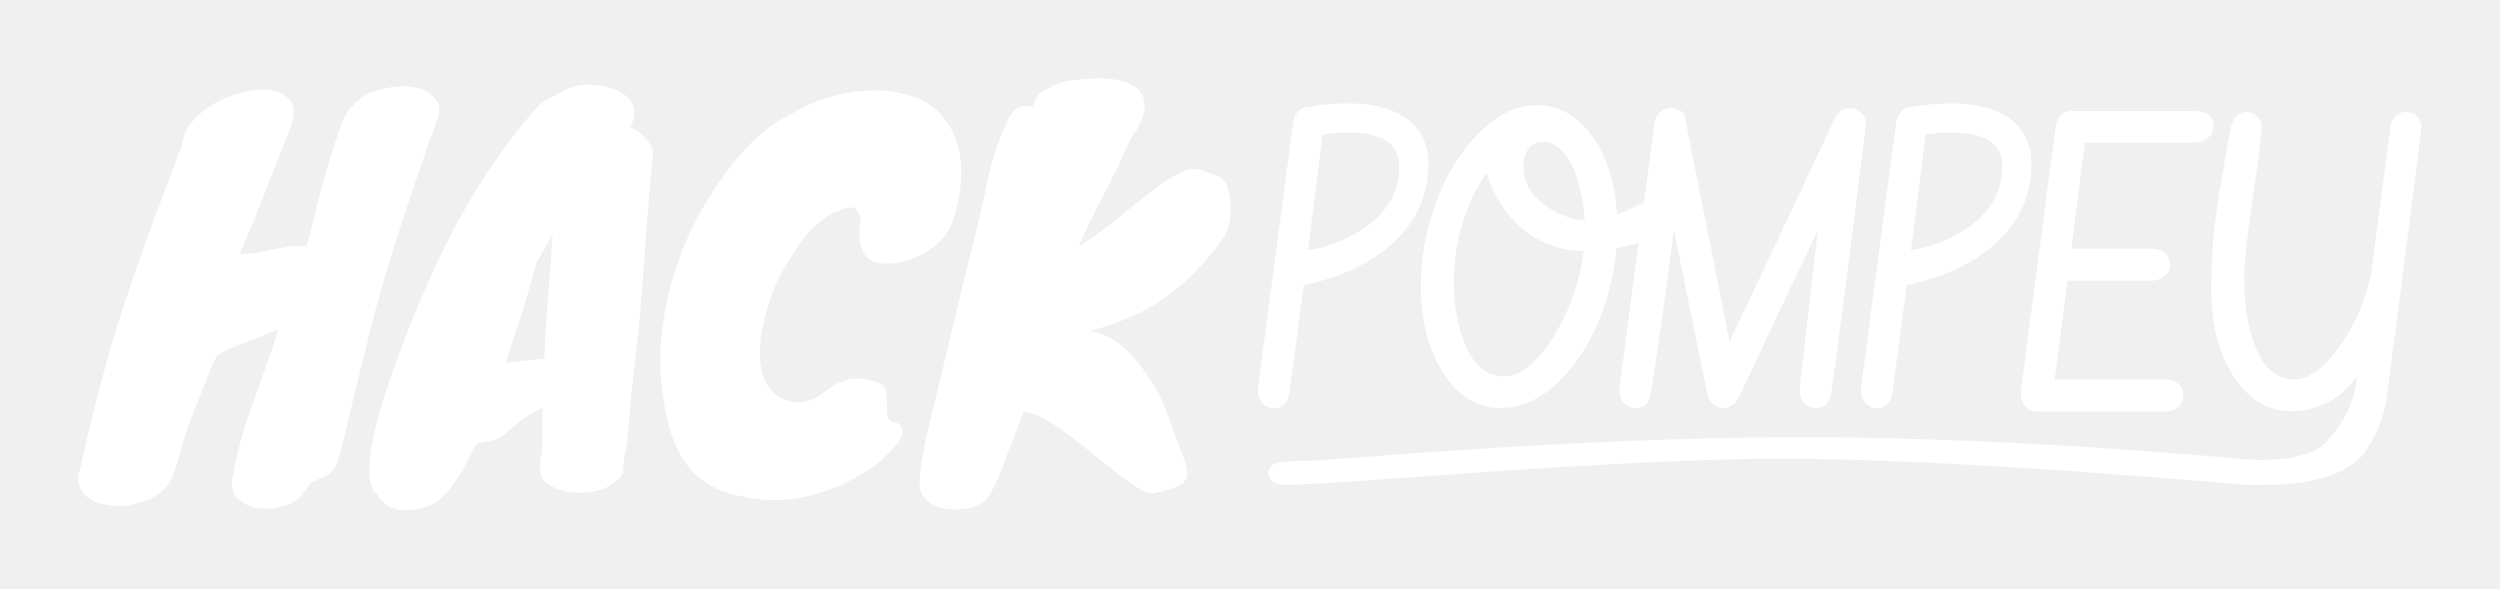
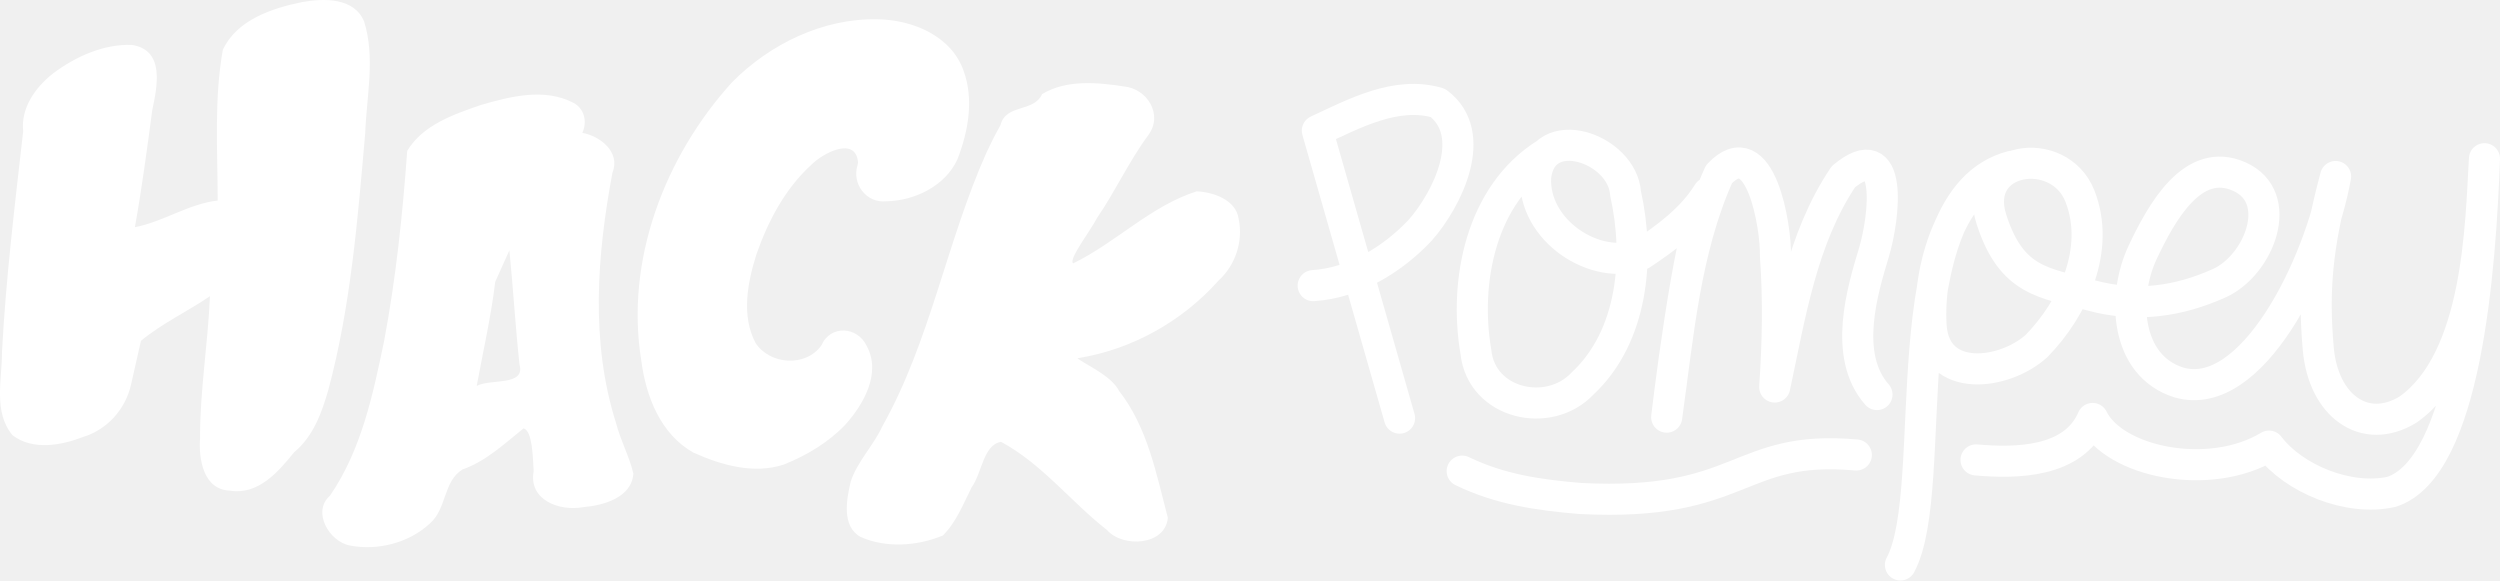
- <svg xmlns="http://www.w3.org/2000/svg" width="637.39" height="150.049" id="svg3202" version="1.1">
-   <defs id="defs3204" />
-   <g id="layer1" transform="translate(-114.8451,-292.496)">
-     <g id="g4685">
-       <g style="fill:#ffffff;fill-opacity:1;stroke:none;stroke-opacity:1" id="g4577-7" transform="matrix(1.811162,0,0,1.811162,192.9037,79.79442)">
-         <g id="text3147-5-1-9" style="font-size:32.341px;font-style:normal;font-variant:normal;font-weight:normal;font-stretch:normal;line-height:125%;letter-spacing:0px;word-spacing:0px;fill:#ffffff;fill-opacity:1;stroke:none;font-family:Vibur;-inkscape-font-specification:Vibur;stroke-opacity:1" transform="matrix(1.728607,0,0,1.728607,-503.8273,-266.5811)">
-           <path id="path3252-9-4" style="letter-spacing:-2.575px;fill:#ffffff;fill-opacity:1;stroke:none;stroke-opacity:1" d="m 382.851,235.569 c -0.011,2.506 -0.974,4.632 -2.89,6.38 -1.811,1.642 -4.232,2.785 -7.264,3.427 l -1.153,8.717 c -0.011,0.063 -0.021,0.126 -0.032,0.19 -0.158,0.737 -0.574,1.105 -1.248,1.105 -0.253,0 -0.474,-0.063 -0.663,-0.19 -0.421,-0.274 -0.632,-0.721 -0.632,-1.342 0,-0.074 0.958,-7.322 2.874,-21.745 0.021,-0.179 0.074,-0.353 0.158,-0.521 0.263,-0.495 0.674,-0.742 1.232,-0.742 0.969,-0.179 2.006,-0.268 3.111,-0.268 1.147,3e-5 2.174,0.142 3.079,0.426 2.284,0.726 3.427,2.248 3.427,4.564 m -2.369,0.142 c -2e-5,-0.053 -2e-5,-0.111 0,-0.174 -0.095,-1.727 -1.453,-2.59 -4.074,-2.59 -0.716,2e-5 -1.442,0.053 -2.179,0.158 -0.063,0.6 -0.458,3.743 -1.184,9.428 1.474,-0.221 2.864,-0.732 4.169,-1.532 2.179,-1.337 3.269,-3.1 3.269,-5.29" />
-           <path style="letter-spacing:-2.575px;fill:#ffffff;fill-opacity:1;stroke:none;stroke-opacity:1" d="M 391.906 26.812 C 386.204 26.813 380.798 29.671 375.656 35.406 C 370.679 40.944 366.969 47.967 364.562 56.438 C 363.013 61.909 362.25 67.315 362.25 72.688 C 362.25 81.554 364.09 88.944 367.781 94.844 C 371.11 100.15 375.33 103.181 380.406 103.906 C 381.131 104.005 381.837 104.031 382.562 104.031 C 388.462 104.031 393.983 101.2 399.125 95.531 C 404.201 89.928 407.911 82.766 410.219 74.031 C 411.175 70.505 411.797 66.938 412.094 63.312 C 414.214 62.916 416.102 62.42 417.781 61.875 C 414.792 84.429 412.875 98.987 412.875 99.25 C 412.875 101.195 413.525 102.581 414.844 103.438 C 415.437 103.833 416.146 104.031 416.938 104.031 C 419.212 104.031 420.512 102.758 420.875 100.188 C 420.909 100.089 420.937 100.033 420.938 100 C 422.915 87.475 424.838 73.658 426.75 58.562 L 435.312 100.531 C 436.038 102.542 437.084 103.674 438.469 103.938 C 438.765 104.004 439.077 104.031 439.406 104.031 C 441.054 103.998 442.386 103.066 443.375 101.188 C 443.507 100.957 444.044 99.793 445 97.75 C 449.483 88.192 455.656 75.169 463.5 58.656 C 460.402 85.156 458.844 98.69 458.844 99.25 C 458.844 101.195 459.525 102.581 460.844 103.438 C 461.437 103.833 462.115 104.031 462.906 104.031 C 465.18 104.031 466.512 102.758 466.875 100.188 C 466.909 100.089 466.906 100.033 466.906 100 C 467.697 95.155 470.53 73.381 475.375 34.719 C 475.507 33.466 475.618 32.362 475.75 31.406 C 475.618 29.89 474.912 28.788 473.594 28.062 C 473.033 27.733 472.439 27.563 471.812 27.562 C 470.395 27.563 469.206 28.156 468.25 29.375 C 468.019 29.738 467.819 30.108 467.688 30.438 L 440.969 87.125 C 440.244 83.368 438.571 75.044 436 62.156 C 432.407 44.358 430.284 33.629 429.625 29.938 C 429.427 28.85 428.636 28.114 427.219 27.719 C 426.823 27.62 426.425 27.563 426.062 27.562 C 424.48 27.563 423.293 28.213 422.469 29.531 C 422.172 30.026 421.974 30.563 421.875 31.156 C 421.776 31.881 421.126 36.809 419.906 45.906 C 419.566 48.469 419.441 49.309 419.125 51.688 C 418.471 51.949 417.789 52.26 417.031 52.625 C 414.922 53.614 413.338 54.292 412.25 54.688 C 411.723 46.151 409.455 39.3 405.5 34.125 C 401.775 29.28 397.246 26.846 391.906 26.812 z M 393.438 36.125 C 397.887 36.422 401.031 40.47 402.844 48.281 C 403.437 50.72 403.833 53.323 404.031 56.125 C 401.296 56.059 398.407 55.125 395.375 53.312 C 391.42 50.906 389.156 47.935 388.562 44.375 C 388.464 43.782 388.406 43.215 388.406 42.688 C 388.406 39.688 389.312 37.678 391.125 36.656 C 391.817 36.294 392.581 36.125 393.438 36.125 z M 378.969 44.125 C 381.243 51.113 385.035 56.378 390.375 59.938 C 394.396 62.607 398.87 63.966 403.781 64.031 C 402.891 71.184 400.655 77.923 397.062 84.219 C 393.898 89.855 390.499 93.508 386.906 95.156 C 385.687 95.717 384.527 95.969 383.406 95.969 C 378.924 95.969 375.526 92.997 373.219 87.031 C 371.505 82.582 370.656 77.374 370.656 71.375 C 370.788 61.289 373.563 52.2 378.969 44.125 z " transform="matrix(0.3194085,0,0,0.3194085,266.5318,222.156)" id="path3254-8-2" />
-           <path id="path3258-2-5" style="letter-spacing:-2.575px;fill:#ffffff;fill-opacity:1;stroke:none;stroke-opacity:1" d="m 431.957,235.569 c -0.011,2.506 -0.974,4.632 -2.89,6.38 -1.811,1.642 -4.232,2.785 -7.264,3.427 l -1.153,8.717 c -0.011,0.063 -0.021,0.126 -0.032,0.19 -0.158,0.737 -0.574,1.105 -1.248,1.105 -0.253,0 -0.474,-0.063 -0.663,-0.19 -0.421,-0.274 -0.632,-0.721 -0.632,-1.342 0,-0.074 0.958,-7.322 2.874,-21.745 0.021,-0.179 0.074,-0.353 0.158,-0.521 0.263,-0.495 0.674,-0.742 1.232,-0.742 0.969,-0.179 2.006,-0.268 3.111,-0.268 1.148,3e-5 2.174,0.142 3.079,0.426 2.284,0.726 3.427,2.248 3.427,4.564 m -2.369,0.142 c -10e-6,-0.053 -10e-6,-0.111 0,-0.174 -0.095,-1.727 -1.453,-2.59 -4.074,-2.59 -0.716,2e-5 -1.442,0.053 -2.179,0.158 -0.063,0.6 -0.458,3.743 -1.184,9.428 1.474,-0.221 2.864,-0.732 4.169,-1.532 2.179,-1.337 3.269,-3.1 3.269,-5.29" />
-           <path id="path3260-5-5" style="letter-spacing:-2.575px;fill:#ffffff;fill-opacity:1;stroke:none;stroke-opacity:1" d="m 435.213,231.199 c -1e-5,3e-5 3.374,3e-5 10.122,0 0.211,3e-5 0.405,0.026 0.584,0.079 0.579,0.19 0.869,0.59 0.869,1.2 -2e-5,0.168 -0.037,0.326 -0.111,0.474 -0.211,0.453 -0.632,0.726 -1.263,0.821 l -9.096,0 -1.105,8.638 6.553,0 c 0.253,1e-5 0.49,0.047 0.711,0.142 0.516,0.232 0.774,0.626 0.774,1.184 -10e-6,0.147 -0.026,0.29 -0.079,0.426 -0.19,0.463 -0.621,0.747 -1.295,0.853 l -6.98,0 -1.042,8.054 8.985,0 c 0.242,0 0.468,0.037 0.679,0.111 0.547,0.221 0.821,0.621 0.821,1.2 -10e-6,0.126 -0.021,0.258 -0.063,0.395 -0.168,0.495 -0.6,0.795 -1.295,0.9 l -10.533,0 c -0.263,0 -0.505,-0.068 -0.726,-0.205 -0.421,-0.284 -0.632,-0.726 -0.632,-1.326 0,-0.147 0.953,-7.396 2.858,-21.745 0.021,-0.158 0.063,-0.305 0.126,-0.442 0.221,-0.505 0.6,-0.758 1.137,-0.758" />
-           <path id="path3262-1-4" style="letter-spacing:-2.575px;fill:#ffffff;fill-opacity:1;stroke:none;stroke-opacity:1" d="m 462.468,231.278 c 0.2,3e-5 0.395,0.047 0.584,0.142 0.421,0.232 0.647,0.595 0.679,1.09 -1.737,13.718 -2.71,21.127 -2.874,22.234 -0.303,2.049 -1.451,4.047 -2.196,4.751 -2.116,2.001 -5.71,2.164 -8.71,2.164 -0.969,0 -20.726,-1.926 -36.33,-2.142 -15.603,-0.216 -42.645,2.624 -43.076,2.036 -0.528,-0.099 -0.738,-0.598 -0.738,-0.819 0,-0.221 0.159,-0.456 0.275,-0.656 0.478,-0.391 1.836,-0.382 2.721,-0.386 0.941,0.096 20.615,-1.884 39.832,-1.93 18.562,-0.044 36.686,1.847 37.695,1.852 1.632,-0.011 4.423,-0.106 5.647,-1.478 0.775,-0.881 2.275,-2.556 2.496,-5.367 -0.411,0.632 -0.932,1.179 -1.563,1.642 -1.148,0.821 -2.416,1.232 -3.806,1.232 -0.232,0 -0.468,-0.016 -0.711,-0.047 -1.621,-0.232 -2.964,-1.195 -4.027,-2.89 -1.179,-1.884 -1.769,-4.243 -1.769,-7.075 0,-1.284 0.058,-2.611 0.174,-3.979 0.2,-2.148 0.679,-5.195 1.437,-9.143 0.021,-0.126 0.058,-0.247 0.111,-0.363 0.221,-0.579 0.6,-0.869 1.137,-0.869 0.211,3e-5 0.416,0.058 0.616,0.174 0.421,0.242 0.632,0.579 0.632,1.011 -10e-6,0.653 -0.195,2.269 -0.584,4.848 -0.558,3.79 -0.837,6.259 -0.837,7.406 -1e-5,2.358 0.316,4.28 0.947,5.764 0.726,1.727 1.774,2.59 3.143,2.59 0.137,0 0.279,-0.016 0.426,-0.047 1.032,-0.211 2.09,-1.058 3.174,-2.542 1.242,-1.705 2.116,-3.658 2.621,-5.859 l 1.611,-12.112 c 0.021,-0.189 0.074,-0.368 0.158,-0.537 0.232,-0.463 0.6,-0.695 1.105,-0.695" />
-           <g transform="matrix(1.046199,0,0,1.046199,-18.52451,-12.85441)" style="font-size:40px;line-height:125%;fill:#ffffff;font-family:Just Another Hand;-inkscape-font-specification:Just Another Hand;stroke:none;stroke-opacity:1;fill-opacity:1" id="text4032-3-9" />
+ <svg xmlns="http://www.w3.org/2000/svg" width="197.021mm" height="45.762mm" viewBox="0 0 698.106 162.149" id="svg5470" version="1.1">
+   <defs id="defs5472" />
+   <g id="layer1" transform="translate(35.52596,726.4715)">
+     <g id="g4305">
+       <g id="g4468">
+         <g id="g4462" style="fill:#ffffff;fill-opacity:1">
+           <path id="path4319-4-1-2-3" d="m 1.088,-619.188 c -1.518,6.893 -6.571,12.623 -13.351,14.717 -6.166,2.39 -14.133,3.853 -19.765,-0.465 -5.434,-6.505 -2.908,-15.569 -2.94,-23.292 1.085,-20.599 3.597,-41.079 5.911,-61.561 -0.707,-6.533 3.407,-12.285 8.325,-16.158 6.273,-4.713 14.113,-8.28 22.071,-7.977 9.268,1.469 7.019,11.675 5.665,18.154 -1.468,10.936 -2.909,21.88 -4.862,32.742 8,-1.555 14.959,-6.513 23.122,-7.446 -0.017,-14.011 -1.039,-28.205 1.426,-42.061 3.882,-8.393 13.763,-11.649 22.189,-13.363 5.999,-1.078 14.496,-1.298 17.273,5.437 3.176,10.15 0.674,20.863 0.3,31.237 -2.1,24.003 -4.017,48.236 -10.282,71.586 -1.836,6.43 -4.234,13.061 -9.562,17.45 -4.427,5.498 -10.089,12.054 -17.995,10.719 -7.343,-0.317 -8.701,-8.777 -8.275,-14.648 -0.045,-13.272 2.211,-26.398 2.761,-39.641 -6.331,4.291 -13.339,7.569 -19.264,12.454" style="fill:#ffffff;fill-opacity:1" />
+           <path id="path4321-9-8-8-9" d="m 204.077,-681.107 c -0.651,-7.528 -9.95,-2.53 -13.067,0.671 -7.296,6.646 -12.07,15.719 -15.293,24.937 -2.494,7.88 -4.315,17.196 -0.235,24.841 4.026,6.083 14.047,6.759 18.373,0.615 2.502,-5.777 10.1,-5.32 12.664,0.227 4.098,7.568 -0.918,16.319 -6.059,22.003 -4.75,4.945 -10.861,8.59 -17.207,11.097 -8.346,2.712 -17.408,0.117 -25.113,-3.346 -9.182,-5.134 -13.272,-15.653 -14.571,-25.594 -4.606,-28.104 6.519,-57.135 25.361,-77.883 10.585,-10.686 25.419,-17.875 40.631,-17.552 9.682,0.153 20.545,4.594 23.984,14.376 2.927,7.99 1.309,16.933 -1.683,24.659 -3.361,7.503 -12.011,11.671 -19.924,11.796 -5.553,0.588 -9.69,-4.949 -7.992,-10.099 l 0.134,-0.748" style="fill:#ffffff;fill-opacity:1" />
+           <path id="path4323-2-4-5-7" d="m 127.082,-689.375 c 5.014,0.901 10.711,5.423 8.425,11.062 -4.308,22.987 -6.199,47.224 0.959,69.862 1.229,4.862 3.726,9.353 4.867,14.191 -0.411,6.731 -8.383,8.942 -13.973,9.399 -6.603,1.238 -15.372,-1.935 -13.865,-10.048 -0.219,-3.52 -0.29,-11.278 -2.819,-11.942 -5.354,4.283 -10.461,9.156 -17.075,11.481 -5.364,3.309 -4.378,11.026 -9.083,15.072 -5.8,5.408 -14.524,7.65 -22.259,6.176 -5.856,-1.053 -10.74,-9.456 -5.656,-13.919 8.772,-12.736 12.023,-28.257 15.119,-43.152 3.312,-17.554 5.171,-35.348 6.465,-53.153 4.375,-7.271 13.013,-10.198 20.63,-12.828 8.266,-2.4 17.733,-4.791 25.807,-0.577 3.046,1.63 3.904,5.362 2.453,8.375 m -24.306,41.581 c -1.181,9.786 -3.397,19.402 -5.179,29.086 3.871,-2.063 13.64,0.117 11.954,-5.94 -1.153,-10.621 -1.772,-21.291 -2.826,-31.922 -1.316,2.925 -2.632,5.85 -3.949,8.775" style="fill:#ffffff;fill-opacity:1" />
+           <path id="path4325-3-5-4-8" d="m 243.842,-691.501 c 1.505,-6.048 9.325,-3.521 11.629,-8.692 6.779,-4.084 15.312,-3.291 22.802,-2.148 6.59,0.613 11.014,7.87 6.915,13.52 -5.403,7.282 -9.17,15.599 -14.286,23.076 -1.893,3.685 -8.144,11.685 -6.766,12.825 11.993,-5.844 21.679,-16.052 34.516,-20.129 4.717,0.244 10.967,2.379 11.711,7.719 1.315,6.251 -0.906,12.907 -5.61,17.192 -10.177,11.433 -24.252,19.302 -39.395,21.694 1.786,1.602 9.407,4.762 11.604,9.131 7.982,10.19 10.404,23.213 13.622,35.425 -0.678,7.782 -12.565,8.466 -17.018,3.398 -10.096,-7.903 -18.119,-18.432 -29.546,-24.601 -4.994,0.806 -5.351,8.787 -8.205,12.663 -2.338,4.645 -4.346,9.84 -8.062,13.499 -7.169,2.949 -15.82,3.574 -23.005,0.373 -5.301,-2.988 -3.898,-10.454 -2.714,-15.446 1.863,-5.662 6.317,-9.975 8.796,-15.373 13.474,-23.981 17.954,-51.565 29.118,-76.507 1.197,-2.589 2.486,-5.136 3.892,-7.618" style="fill:#ffffff;fill-opacity:1" />
        </g>
-       </g>
-       <g style="fill:#ffffff;fill-opacity:1;stroke:none;stroke-opacity:1" transform="matrix(1.811162,0,0,1.811162,2426.524,1054.652)" id="g6291">
-         <path d="m -1246.373,-369.706 -3.293,8.37 c -0.457,1.281 -0.869,2.607 -1.235,3.979 -0.366,1.372 -0.755,2.561 -1.166,3.567 -0.412,1.052 -1.052,1.875 -1.921,2.47 -0.823,0.595 -1.761,1.029 -2.813,1.303 -1.052,0.32 -2.15,0.457 -3.293,0.412 -1.098,-0.046 -2.081,-0.252 -2.95,-0.617 -1.967,-0.915 -2.653,-2.424 -2.058,-4.528 2.104,-9.239 4.071,-16.648 5.9,-22.228 1.875,-5.58 3.407,-9.97 4.596,-13.172 1.235,-3.201 2.515,-6.586 3.842,-10.153 0.137,-1.326 0.686,-2.515 1.647,-3.567 0.961,-1.052 2.081,-1.921 3.362,-2.607 1.326,-0.686 2.698,-1.166 4.116,-1.441 1.418,-0.32 2.675,-0.366 3.773,-0.137 1.098,0.229 1.898,0.732 2.401,1.509 0.549,0.778 0.595,1.898 0.137,3.362 -1.647,4.208 -2.813,7.181 -3.499,8.919 -0.686,1.738 -1.304,3.293 -1.852,4.665 l -1.921,4.528 c 0.96,0.046 2.172,-0.091 3.636,-0.412 2.653,-0.595 4.574,-0.8 5.763,-0.617 -6e-4,-0.229 0.114,-0.617 0.343,-1.166 1.281,-5.58 2.721,-10.702 4.322,-15.367 1.143,-3.842 4.093,-5.854 8.85,-6.037 1.875,6e-5 3.293,0.457 4.253,1.372 1.052,0.961 1.189,2.264 0.412,3.91 -4.208,11.8 -7.181,21.107 -8.919,27.922 -1.967,7.867 -3.27,13.172 -3.91,15.916 -0.595,2.744 -1.121,4.368 -1.578,4.871 -0.457,0.503 -0.938,0.846 -1.441,1.029 -0.457,0.229 -0.915,0.434 -1.372,0.617 -0.457,0.183 -0.823,0.64 -1.098,1.372 l -0.206,-4.6e-4 c -0.366,0.823 -1.166,1.464 -2.401,1.921 -1.235,0.457 -2.493,0.617 -3.773,0.48 -1.235,-0.091 -2.287,-0.549 -3.156,-1.372 -0.823,-0.778 -1.029,-1.99 -0.617,-3.636 0.457,-2.607 1.212,-5.397 2.264,-8.37 1.052,-3.019 1.875,-5.374 2.47,-7.066 0.64,-1.692 1.166,-3.27 1.578,-4.734 -0.366,0.183 -0.732,0.32 -1.098,0.412 -0.32,0.091 -0.732,0.274 -1.235,0.549 -0.503,0.229 -1.029,0.435 -1.578,0.617 -0.503,0.183 -1.006,0.366 -1.509,0.549 -1.281,0.503 -2.333,1.006 -3.156,1.509 l -0.617,1.098" style="font-size:42.38px;font-style:normal;font-variant:normal;font-weight:normal;font-stretch:normal;line-height:125%;letter-spacing:0px;word-spacing:0px;fill:#ffffff;fill-opacity:1;stroke:none;font-family:Knewave;-inkscape-font-specification:Knewave;stroke-opacity:1" id="path4163-0-5" />
-         <path d="m -1155.209,-389.681 c -0.116,-1.367 -0.652,-2.01 -1.609,-1.929 -0.365,0.031 -0.79,0.159 -1.276,0.383 -0.486,0.225 -0.951,0.425 -1.395,0.6 -1.609,1.054 -2.846,2.169 -3.71,3.343 -0.823,1.125 -1.657,2.389 -2.502,3.792 -0.845,1.403 -1.546,2.885 -2.102,4.447 -0.556,1.562 -0.961,3.019 -1.214,4.371 -0.909,4.988 -0.13,8.227 2.337,9.717 1.015,0.603 2.046,0.86 3.095,0.771 1.09,-0.138 1.936,-0.439 2.54,-0.903 0.649,-0.468 1.277,-0.911 1.884,-1.33 0.607,-0.419 1.315,-0.731 2.124,-0.937 0.85,-0.256 1.908,-0.23 3.174,0.076 1.307,0.257 2.033,0.7 2.178,1.33 0.145,0.63 0.201,1.291 0.168,1.982 -0.034,0.691 0,1.309 0.088,1.852 0.137,0.539 0.668,0.839 1.591,0.898 0.959,1.021 0.523,2.388 -1.305,4.104 -0.467,0.453 -0.912,0.88 -1.337,1.284 -3.707,2.838 -7.76,4.581 -12.157,5.228 -2.765,0.417 -5.769,0.167 -9.014,-0.752 -4.844,-1.38 -7.825,-5.144 -8.942,-11.292 -1.26,-5.677 -1.035,-11.686 0.678,-18.027 1.429,-5.353 3.848,-10.4 7.256,-15.141 3.075,-4.345 6.224,-7.274 9.447,-8.786 3.791,-2.386 8.008,-3.546 12.649,-3.48 4.93,0.226 8.296,2.029 10.097,5.411 1.801,3.382 1.907,7.619 0.318,12.71 -0.537,1.79 -1.72,3.267 -3.55,4.431 -1.564,1.05 -3.302,1.656 -5.216,1.818 -1.914,0.162 -3.195,-0.326 -3.842,-1.465 -0.651,-1.184 -0.801,-2.686 -0.45,-4.506" style="font-size:42.38px;font-style:normal;font-variant:normal;font-weight:normal;font-stretch:normal;line-height:125%;letter-spacing:0px;word-spacing:0px;fill:#ffffff;fill-opacity:1;stroke:none;font-family:Knewave;-inkscape-font-specification:Knewave;stroke-opacity:1" id="path4167-9-8" />
-         <path id="path4165-9-0" style="font-size:42.38px;font-style:normal;font-variant:normal;font-weight:normal;font-stretch:normal;line-height:125%;letter-spacing:0px;word-spacing:0px;fill:#ffffff;fill-opacity:1;stroke:none;font-family:Knewave;-inkscape-font-specification:Knewave;stroke-opacity:1" d="m -1187.62,-402.886 c 1.614,0.7 2.688,1.832 3.223,3.396 -0.515,5.178 -0.941,10.326 -1.276,15.444 -0.34,5.073 -0.719,9.345 -1.137,12.819 -0.422,3.427 -0.704,5.995 -0.846,7.704 -0.097,1.705 -0.239,3.413 -0.427,5.125 l -0.299,1.468 c -0.052,0.509 -0.108,0.972 -0.167,1.389 -0.056,0.463 -0.11,0.949 -0.162,1.458 -1.163,1.558 -2.839,2.423 -5.028,2.593 -2.325,0.181 -4.218,-0.268 -5.678,-1.348 -0.87,-0.575 -1.112,-1.909 -0.724,-4.004 0.164,-0.838 0.219,-1.898 0.166,-3.178 -0.011,-1.329 0,-2.431 0.017,-3.304 l -0.011,-0.137 c -1.329,0.608 -2.509,1.365 -3.539,2.271 -1.034,0.86 -1.679,1.415 -1.935,1.664 -0.259,0.204 -0.612,0.392 -1.057,0.564 -0.449,0.127 -0.854,0.227 -1.215,0.301 -0.863,0.113 -1.445,0.296 -1.746,0.549 -2.276,4.948 -4.442,7.777 -6.497,8.487 -1.29,0.513 -2.606,0.707 -3.946,0.582 -1.337,-0.08 -2.446,-0.773 -3.327,-2.081 -1.565,-1.255 -1.491,-5.022 0.222,-11.302 0.934,-3.33 2.32,-7.337 4.157,-12.021 1.88,-4.734 3.715,-8.867 5.504,-12.401 3.859,-7.594 8.241,-14.082 13.144,-19.463 0.838,-0.432 1.741,-0.915 2.709,-1.449 0.964,-0.58 1.923,-0.929 2.877,-1.049 1,-0.124 2.034,-0.089 3.104,0.103 1.07,0.192 1.991,0.533 2.763,1.024 1.786,1.146 2.163,2.745 1.13,4.798 m -13.239,19.127 c -0.745,2.81 -1.506,5.416 -2.283,7.816 -0.78,2.354 -1.445,4.425 -1.994,6.21 l 5.388,-0.625 c 0.138,-2.947 0.323,-5.874 0.556,-8.782 0.233,-2.908 0.443,-5.815 0.629,-8.719 l -2.296,4.101" />
-         <path d="m -1134.706,-403.377 c 0.814,-2.126 2.028,-2.913 3.644,-2.36 0.431,-1.018 0.803,-1.668 1.116,-1.951 0.359,-0.284 0.719,-0.499 1.081,-0.646 0.361,-0.192 0.745,-0.385 1.152,-0.579 0.407,-0.194 1.042,-0.37 1.908,-0.53 0.865,-0.16 1.823,-0.254 2.875,-0.281 1.05,-0.072 2.103,-0.055 3.158,0.055 1.101,0.109 2.023,0.382 2.767,0.82 1.811,1.005 2.244,2.686 1.299,5.044 0.09,-0.048 0.069,-0.002 -0.065,0.139 l -0.587,1.182 -0.464,0.63 c -0.223,0.235 -0.895,1.648 -2.017,4.239 -0.912,1.854 -1.848,3.686 -2.807,5.495 -1.566,3.106 -2.52,5.099 -2.863,5.977 1.577,-0.911 3.396,-2.216 5.456,-3.917 3.898,-3.167 6.387,-5.063 7.469,-5.686 1.082,-0.623 1.827,-1.009 2.235,-1.157 0.454,-0.149 0.887,-0.183 1.301,-0.103 0.413,0.035 0.85,0.138 1.312,0.309 l 1.732,0.641 c 1.107,0.337 1.736,1.647 1.887,3.931 0.104,2.239 -0.309,3.943 -1.239,5.111 -4.019,5.504 -8.611,9.238 -13.776,11.204 -1.585,0.636 -3.217,1.182 -4.898,1.638 2.43,0.211 4.781,1.751 7.052,4.619 1.845,2.331 3.189,4.743 4.033,7.238 0.889,2.493 1.578,4.351 2.067,5.573 0.488,1.177 0.695,2.086 0.62,2.729 -0.027,0.687 -0.403,1.2 -1.126,1.539 -0.676,0.384 -1.856,0.758 -3.539,1.122 -0.774,0.158 -2.398,-0.715 -4.872,-2.618 -1.074,-0.841 -2.219,-1.749 -3.434,-2.724 -1.216,-1.02 -2.431,-1.972 -3.643,-2.856 -2.799,-2.077 -4.749,-3.147 -5.849,-3.21 -0.091,8.8e-4 -0.276,-0.038 -0.552,-0.123 l -1.154,3.118 c -0.601,1.526 -1.222,3.143 -1.863,4.853 -0.597,1.663 -1.335,3.169 -2.215,4.519 -1.392,0.997 -3.028,1.429 -4.907,1.295 -2.155,-0.172 -3.595,-1.004 -4.32,-2.495 -0.494,-1.405 0.151,-5.586 1.937,-12.541 1.199,-4.881 2.231,-9.163 3.095,-12.846 0.865,-3.683 1.609,-6.722 2.232,-9.117 0.622,-2.441 1.076,-4.329 1.362,-5.663 0.284,-1.38 0.57,-2.714 0.856,-4.003 0.7,-2.992 1.548,-5.531 2.546,-7.616" style="font-size:42.38px;font-style:normal;font-variant:normal;font-weight:normal;font-stretch:normal;line-height:125%;letter-spacing:0px;word-spacing:0px;fill:#ffffff;fill-opacity:1;stroke:none;font-family:Knewave;-inkscape-font-specification:Knewave;stroke-opacity:1" id="path4169-9-7" />
+         <g id="g4885-1" style="stroke:#ffffff;stroke-opacity:1" transform="matrix(1.085076,0,0,1.085076,551.7197,-1397.036)">
+           <path id="path4297-4-3-6" d="m -181.027,725.594 c -7.052,-24.661 -14.105,-49.322 -21.157,-73.983 9.485,-4.399 20.322,-10.294 31.015,-7.142 10.723,8.009 2.515,24.78 -4.607,32.828 -7.139,7.55 -16.933,13.502 -27.482,14.2" style="fill:none;stroke:#ffffff;stroke-width:8;stroke-linecap:round;stroke-linejoin:round;stroke-miterlimit:4;stroke-dasharray:none;stroke-opacity:1" />
+           <path id="path4299-9-3-1" d="m -143.333,657.507 c -16.783,10.451 -21.166,32.943 -18.042,51.077 1.412,13.383 18.782,17.318 27.441,8.1 12.998,-12.112 14.767,-32.412 11.066,-48.881 -0.752,-11.733 -21.613,-18.842 -23.146,-4.211 -0.699,13.611 15.264,24.334 27.211,19.858 6.471,-4.315 13.027,-9.111 17.183,-15.826 -5.177,10.733 -10.664,57.716 -10.664,57.716 2.98,-21.043 4.651,-42.927 13.457,-62.514 10.647,-11.289 14.726,13.514 14.536,21.043 0.809,11.221 0.581,22.498 -0.191,33.715 3.965,-18.462 6.935,-38.141 17.665,-54.101 12.876,-10.715 10.691,10.091 7.833,19.593 -2.858,9.501 -8.055,26.405 0.818,36.451" style="fill:none;stroke:#ffffff;stroke-width:8;stroke-linecap:round;stroke-linejoin:round;stroke-miterlimit:4;stroke-dasharray:none;stroke-opacity:1" />
+           <path id="path4313-0-6-0" d="m -52.132,763.374 c 10.674,-19.848 -3.406,-94.084 28.596,-102.576 -15.608,4.686 -21.695,26.707 -20.687,41.229 1.125,14.806 18.861,12.505 27.143,4.983 9.46,-9.701 16.489,-24.934 11.143,-38.547 -5.346,-13.613 -27.977,-10.207 -22.771,5.99 5.206,16.197 13.721,16.281 25.549,19.526 11.827,3.244 22.755,1.528 33.063,-3.102 10.308,-4.631 17.138,-22.133 5.161,-27.453 -11.978,-5.32 -19.995,9.216 -24.849,19.484 -5.341,11.297 -4.557,29.147 9.302,33.505 18.711,5.467 36.143,-29.846 40.344,-53.001 -4.881,18.215 -5.744,29.543 -4.469,44.272 1.275,14.729 11.934,22.519 23.101,15.716 18.284,-12.867 18.688,-47.744 19.675,-64.566 -1.039,28.409 -4.768,79.457 -23.912,85.728 -11.085,2.477 -25.181,-3.371 -31.536,-11.765 -15.36,9.268 -39.9,4.102 -45.39,-7.118 -4.916,11.402 -19.631,11.588 -30.007,10.666" style="fill:none;stroke:#ffffff;stroke-width:8;stroke-linecap:round;stroke-linejoin:round;stroke-miterlimit:4;stroke-dasharray:none;stroke-opacity:1" />
+           <path id="path4315-8-6-5-2" d="m -63.481,735.08 c -30.773,-2.763 -28.924,13.362 -71.042,11.193 -10.738,-0.897 -20.586,-2.305 -30.387,-7.039" style="fill:none;stroke:#ffffff;stroke-width:8;stroke-linecap:round;stroke-linejoin:miter;stroke-miterlimit:4;stroke-dasharray:none;stroke-opacity:1" />
+         </g>
      </g>
    </g>
  </g>
</svg>
